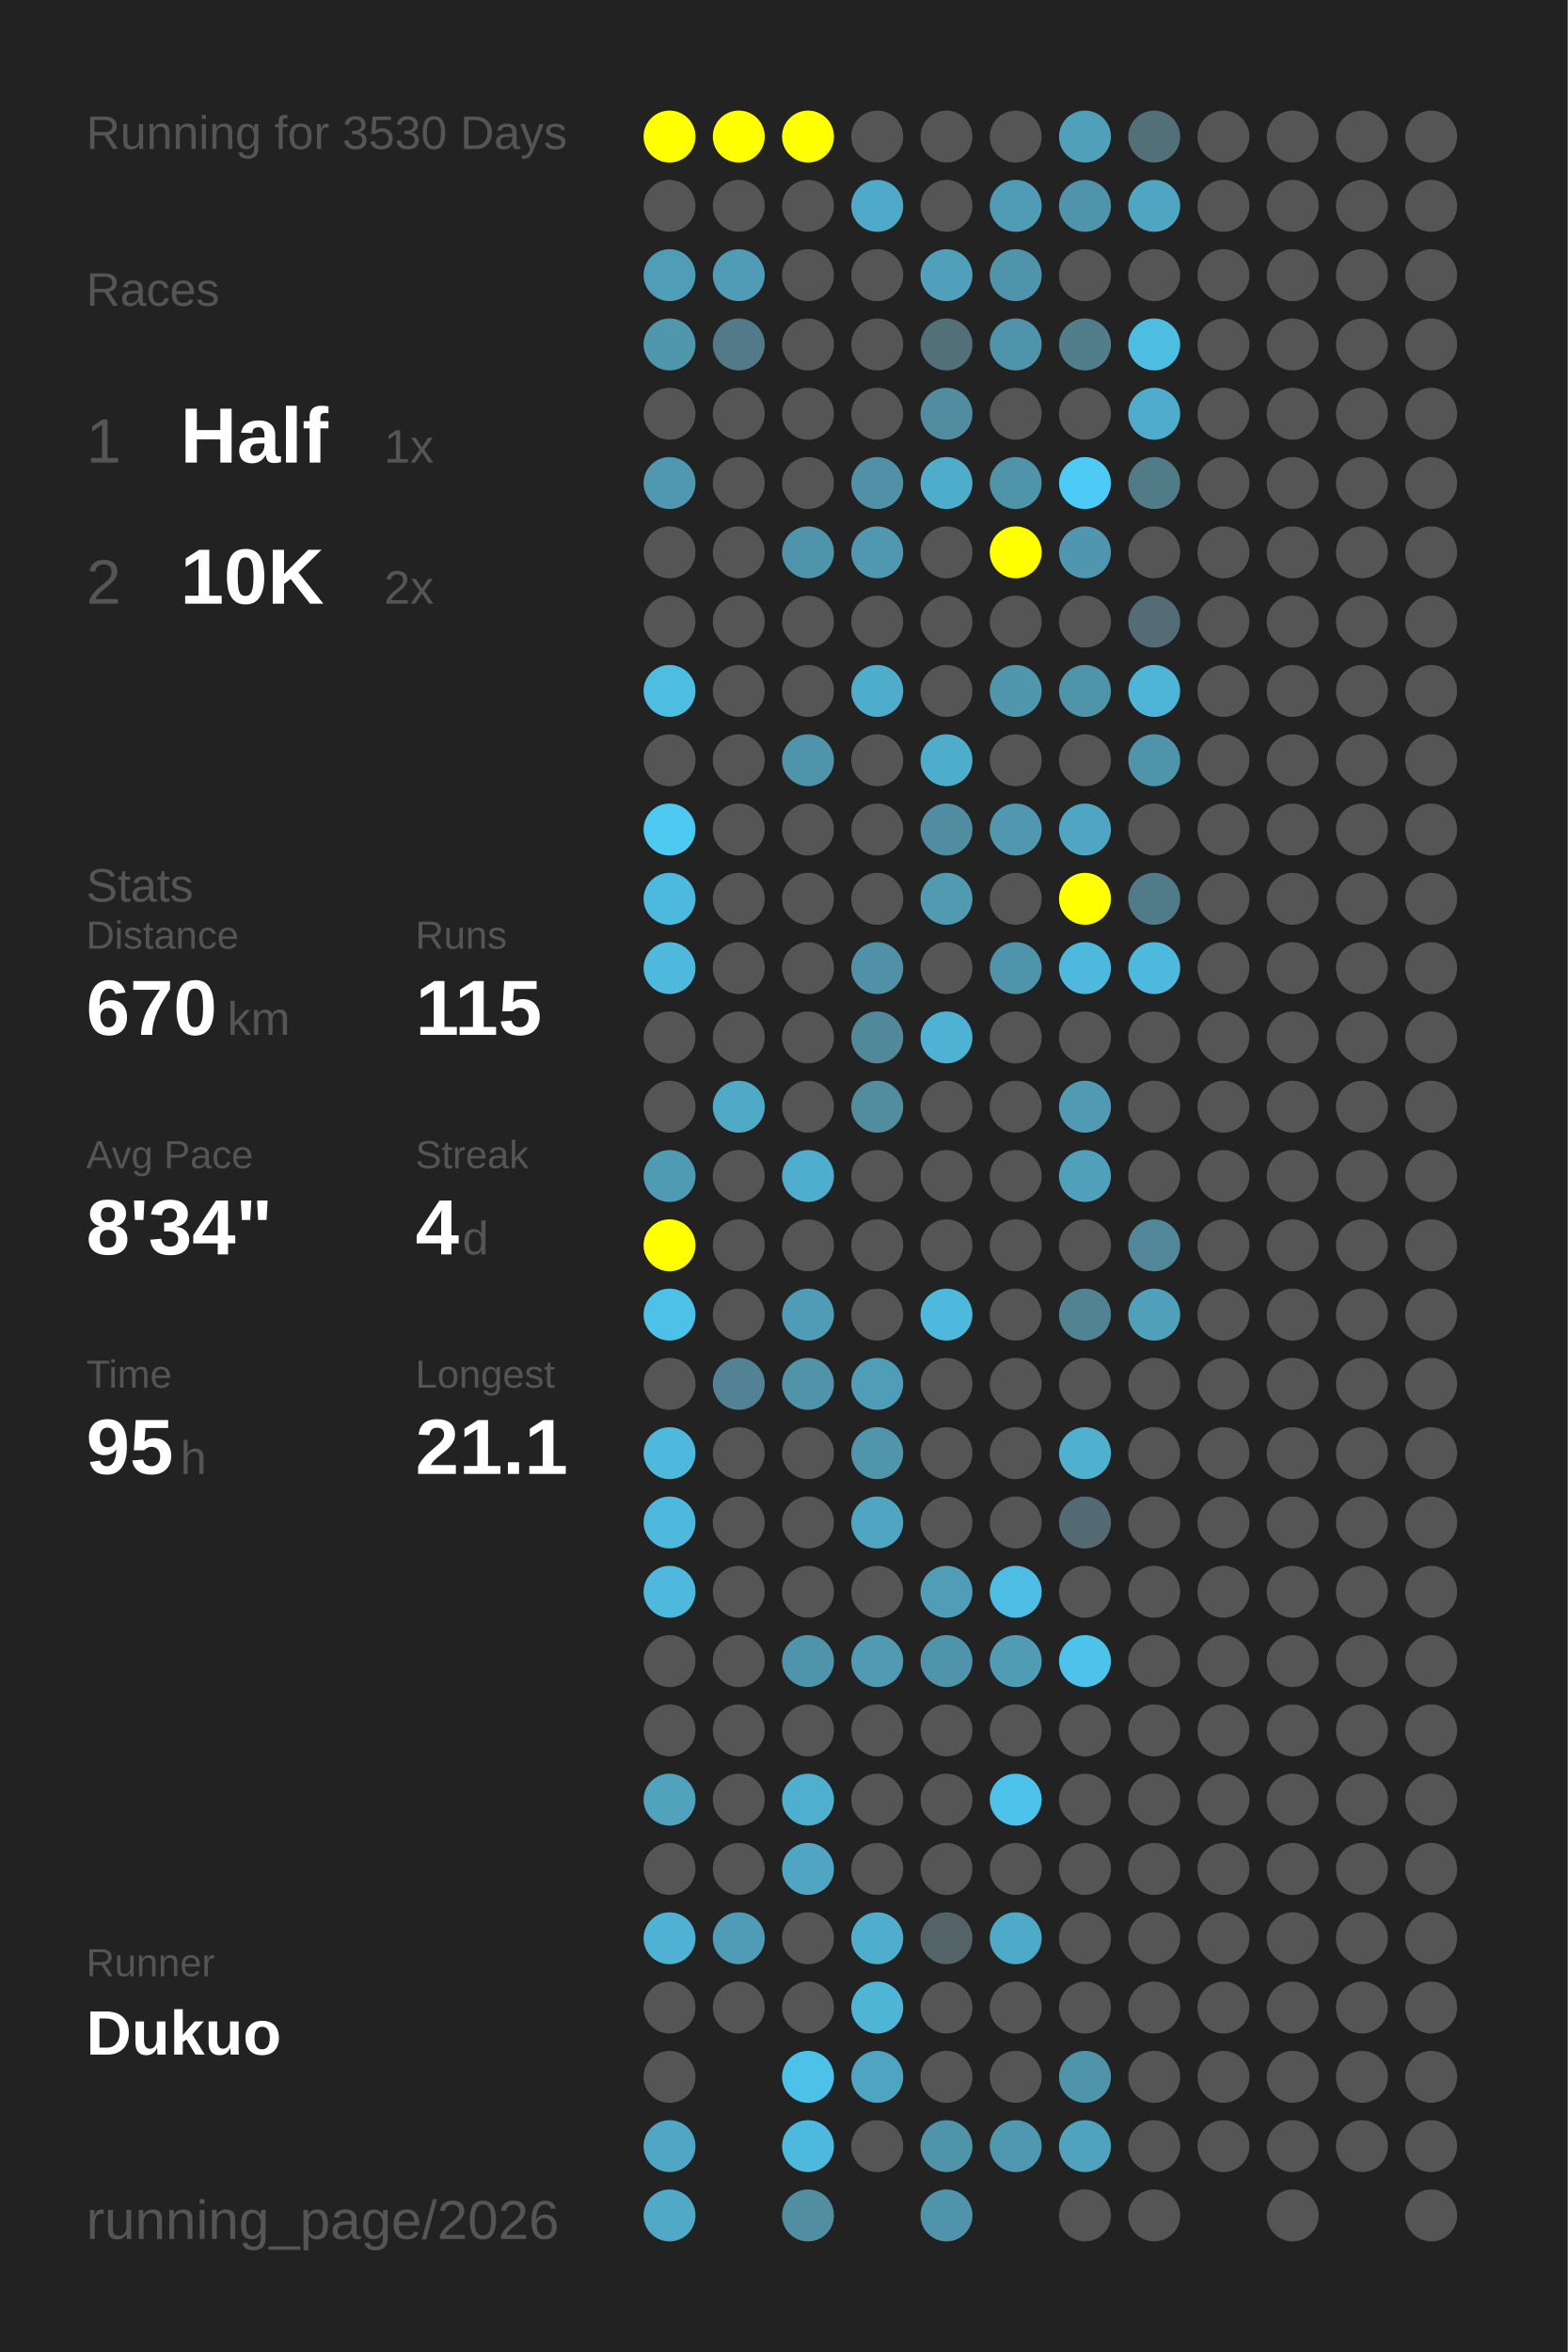
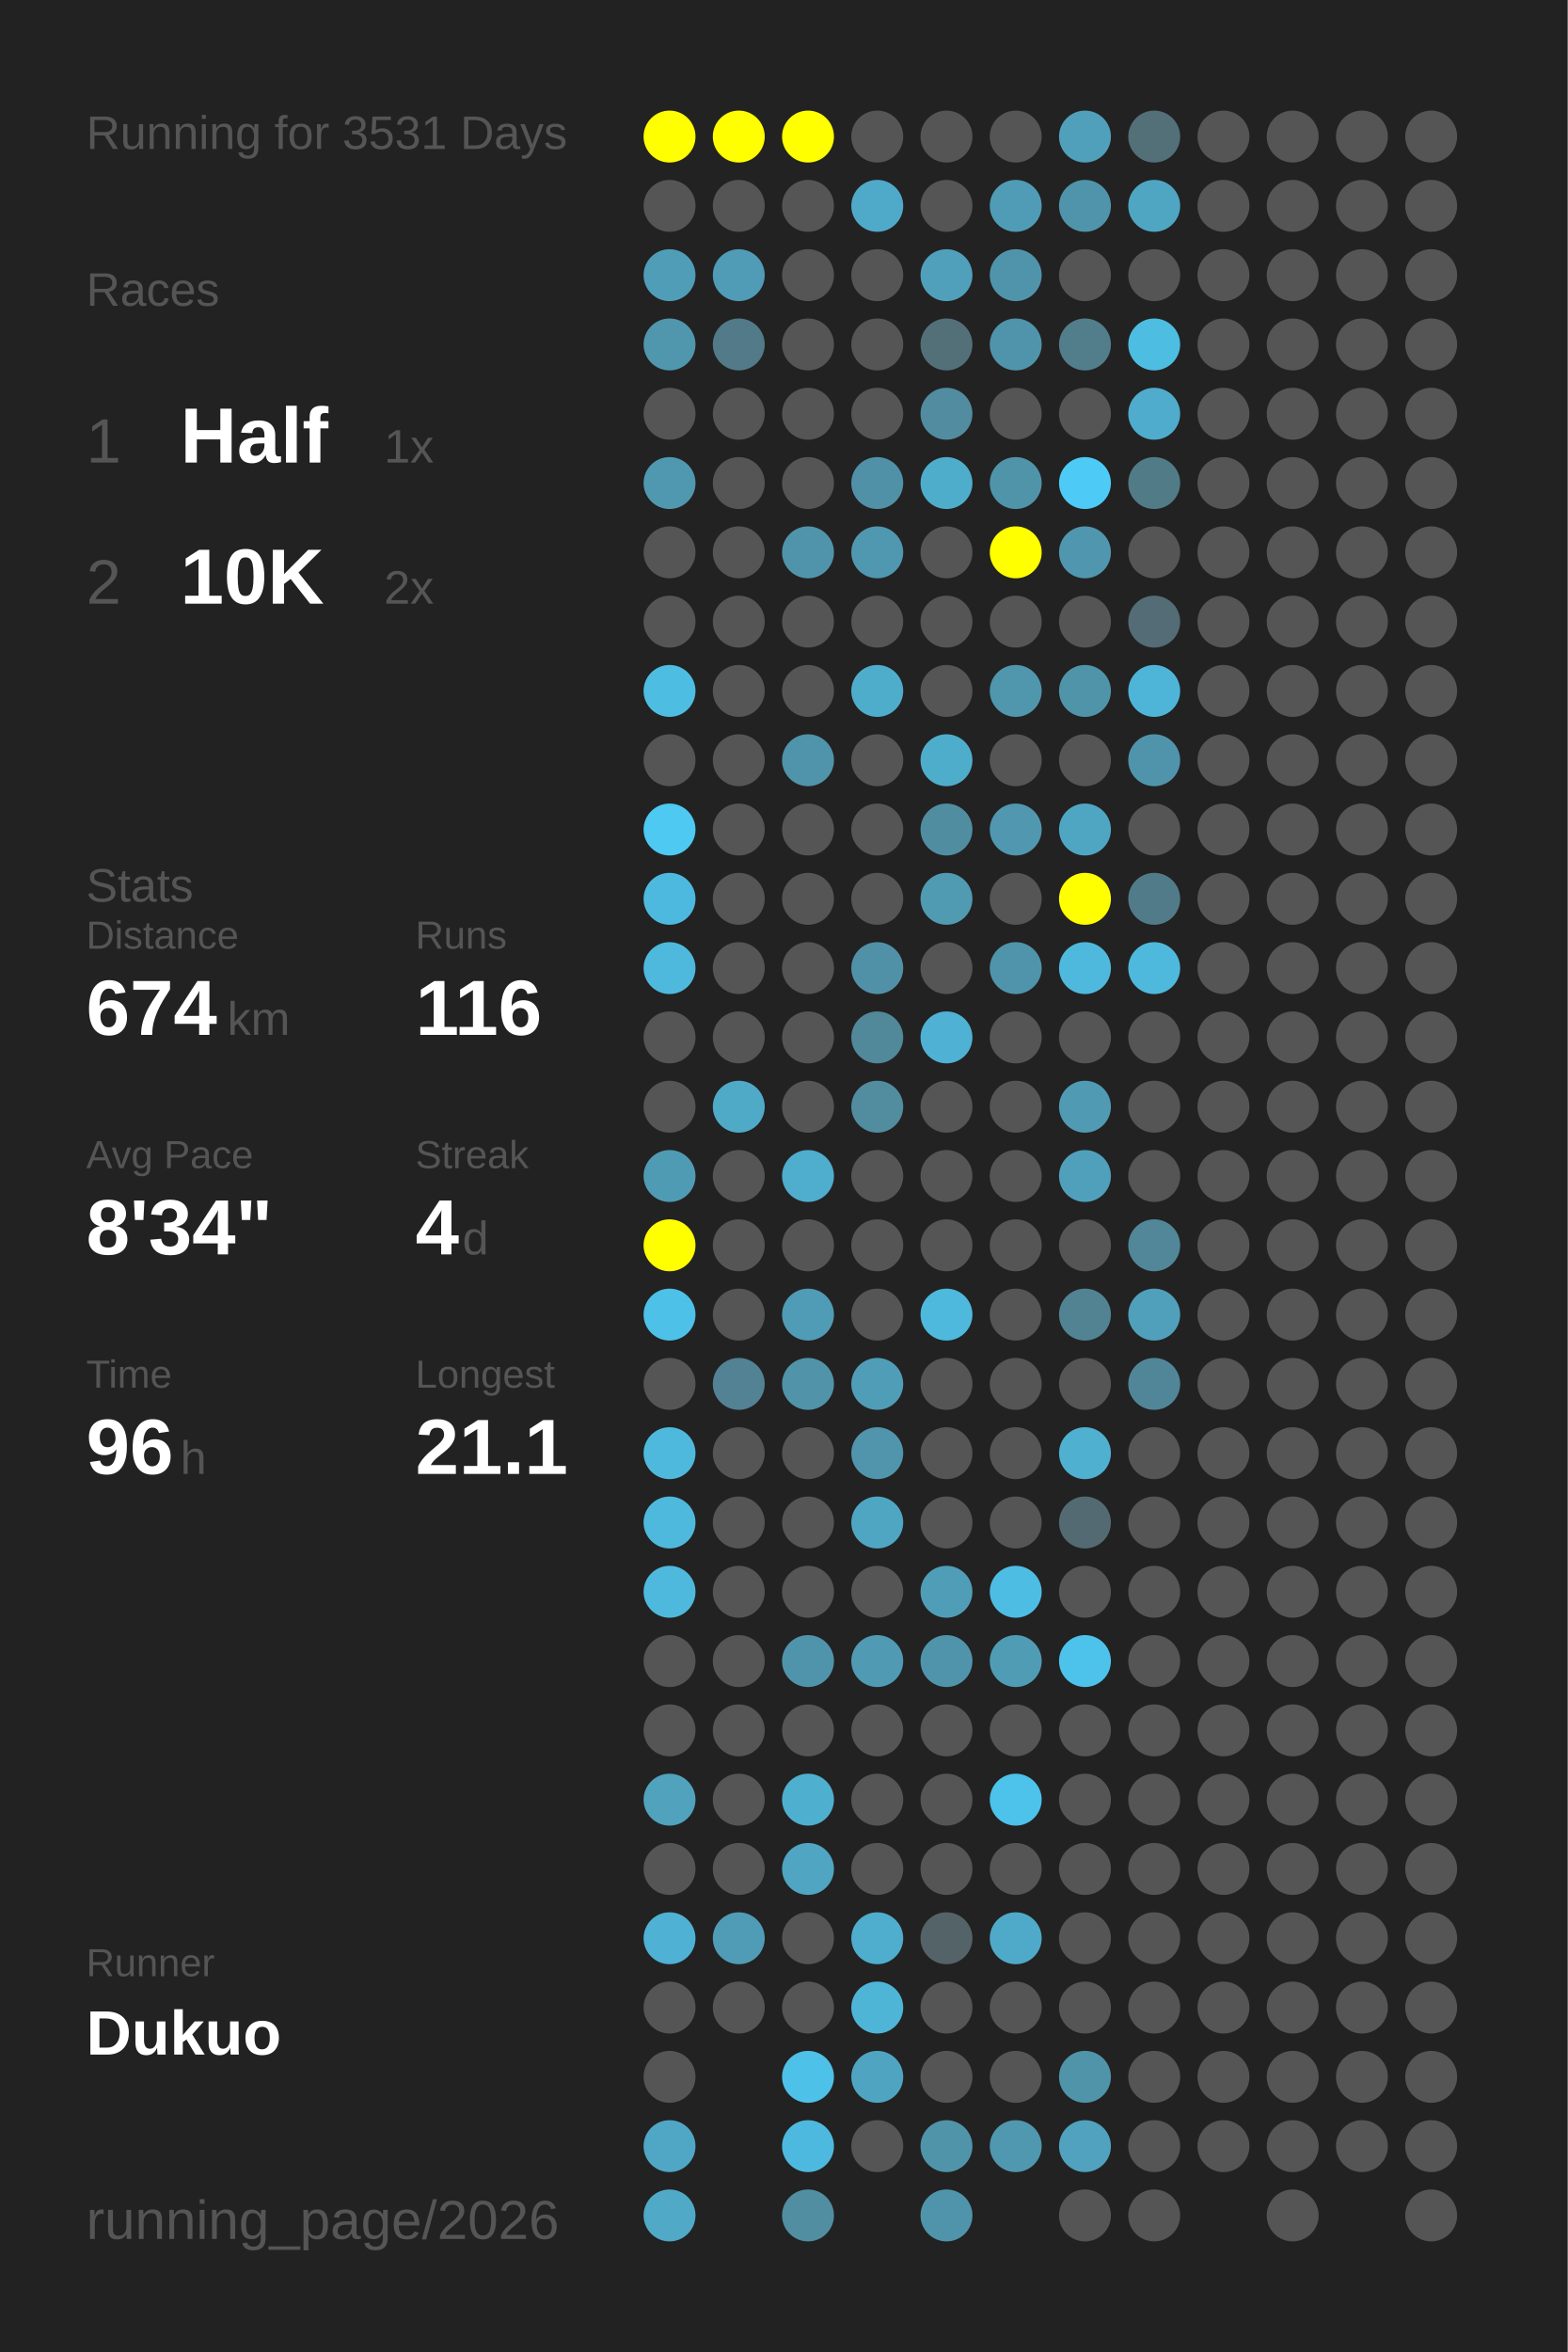
<svg xmlns="http://www.w3.org/2000/svg" baseProfile="full" height="300mm" version="1.1" viewBox="0,0,200,300" width="200mm">
  <defs />
  <rect fill="#222222" height="300" width="200" x="0" y="0" />
-   <text fill="#555555" style="font-size:6px; font-family:Arial;" x="11" y="19">Running for 3530 Days</text>
+   <text fill="#555555" style="font-size:6px; font-family:Arial;" x="11" y="19">Running for 3531 Days</text>
  <text fill="#555555" style="font-size:6px; font-family:Arial;" x="11" y="39">Races</text>
  <text fill="#555555" style="font-size:8px; font-family:Arial;" x="11" y="59">1</text>
  <text fill="#FFFFFF" style="font-size:10px; font-family:Arial; font-weight:bold;" x="23" y="59">Half</text>
  <text fill="#555555" style="font-size:6px; font-family:Arial;" x="49" y="59">1x</text>
  <text fill="#555555" style="font-size:8px; font-family:Arial;" x="11" y="77">2</text>
  <text fill="#FFFFFF" style="font-size:10px; font-family:Arial; font-weight:bold;" x="23" y="77">10K</text>
  <text fill="#555555" style="font-size:6px; font-family:Arial;" x="49" y="77">2x</text>
  <text fill="#555555" style="font-size:6px; font-family:Arial;" x="11" y="115">Stats</text>
  <text fill="#555555" style="font-size:5px; font-family:Arial;" x="11" y="121">Distance</text>
-   <text fill="#FFFFFF" style="font-size:10px; font-family:Arial; font-weight:bold;" x="11" y="132">670</text>
+   <text fill="#FFFFFF" style="font-size:10px; font-family:Arial; font-weight:bold;" x="11" y="132">674</text>
  <text fill="#555555" style="font-size:6px; font-family:Arial;" x="29" y="132">km</text>
  <text fill="#555555" style="font-size:5px; font-family:Arial;" x="53" y="121">Runs</text>
-   <text fill="#FFFFFF" style="font-size:10px; font-family:Arial; font-weight:bold;" x="53" y="132">115</text>
+   <text fill="#FFFFFF" style="font-size:10px; font-family:Arial; font-weight:bold;" x="53" y="132">116</text>
  <text fill="#555555" style="font-size:5px; font-family:Arial;" x="11" y="149">Avg Pace</text>
  <text fill="#FFFFFF" style="font-size:10px; font-family:Arial; font-weight:bold;" x="11" y="160">8'34"</text>
  <text fill="#555555" style="font-size:5px; font-family:Arial;" x="53" y="149">Streak</text>
  <text fill="#FFFFFF" style="font-size:10px; font-family:Arial; font-weight:bold;" x="53" y="160">4</text>
  <text fill="#555555" style="font-size:6px; font-family:Arial;" x="59" y="160">d</text>
  <text fill="#555555" style="font-size:5px; font-family:Arial;" x="11" y="177">Time</text>
-   <text fill="#FFFFFF" style="font-size:10px; font-family:Arial; font-weight:bold;" x="11" y="188">95</text>
+   <text fill="#FFFFFF" style="font-size:10px; font-family:Arial; font-weight:bold;" x="11" y="188">96</text>
  <text fill="#555555" style="font-size:6px; font-family:Arial;" x="23" y="188">h</text>
  <text fill="#555555" style="font-size:5px; font-family:Arial;" x="53" y="177">Longest</text>
  <text fill="#FFFFFF" style="font-size:10px; font-family:Arial; font-weight:bold;" x="53" y="188">21.1</text>
  <text fill="#555555" style="font-size:5px; font-family:Arial;" x="11" y="252.065">Runner</text>
  <text fill="#FFFFFF" style="font-size:8px; font-family:Arial; font-weight:bold;" x="11" y="262.065">Dukuo</text>
  <text fill="#555555" style="font-size:7px; font-family:Arial;" x="11" y="285.581">running_page/2026</text>
  <circle cx="85.417" cy="17.419" fill="#FFFF00" r="3.312" />
  <circle cx="85.417" cy="26.258" fill="#555555" r="3.312" />
  <circle cx="85.417" cy="35.097" fill="#509db7" r="3.312" />
  <circle cx="85.417" cy="43.935" fill="#5096ad" r="3.312" />
  <circle cx="85.417" cy="52.774" fill="#555555" r="3.312" />
  <circle cx="85.417" cy="61.613" fill="#5098b0" r="3.312" />
  <circle cx="85.417" cy="70.452" fill="#555555" r="3.312" />
  <circle cx="85.417" cy="79.29" fill="#555555" r="3.312" />
  <circle cx="85.417" cy="88.129" fill="#4ebde2" r="3.312" />
  <circle cx="85.417" cy="96.968" fill="#555555" r="3.312" />
  <circle cx="85.417" cy="105.806" fill="#4dc9f2" r="3.312" />
  <circle cx="85.417" cy="114.645" fill="#4eb9de" r="3.312" />
  <circle cx="85.417" cy="123.484" fill="#4eb9dd" r="3.312" />
  <circle cx="85.417" cy="132.323" fill="#555555" r="3.312" />
  <circle cx="85.417" cy="141.161" fill="#555555" r="3.312" />
  <circle cx="85.417" cy="150" fill="#509bb4" r="3.312" />
  <circle cx="85.417" cy="158.839" fill="#FFFF00" r="3.312" />
  <circle cx="85.417" cy="167.677" fill="#4ec1e8" r="3.312" />
  <circle cx="85.417" cy="176.516" fill="#555555" r="3.312" />
  <circle cx="85.417" cy="185.355" fill="#4eb9dd" r="3.312" />
  <circle cx="85.417" cy="194.194" fill="#4eb9dd" r="3.312" />
  <circle cx="85.417" cy="203.032" fill="#4eb9dd" r="3.312" />
  <circle cx="85.417" cy="211.871" fill="#555555" r="3.312" />
  <circle cx="85.417" cy="220.71" fill="#555555" r="3.312" />
  <circle cx="85.417" cy="229.548" fill="#50a2bd" r="3.312" />
  <circle cx="85.417" cy="238.387" fill="#555555" r="3.312" />
  <circle cx="85.417" cy="247.226" fill="#4fb1d3" r="3.312" />
  <circle cx="85.417" cy="256.065" fill="#555555" r="3.312" />
  <circle cx="85.417" cy="264.903" fill="#555555" r="3.312" />
  <circle cx="85.417" cy="273.742" fill="#4fa7c5" r="3.312" />
  <circle cx="85.417" cy="282.581" fill="#4fa9c7" r="3.312" />
  <circle cx="94.25" cy="17.419" fill="#FFFF00" r="3.312" />
  <circle cx="94.25" cy="26.258" fill="#555555" r="3.312" />
  <circle cx="94.25" cy="35.097" fill="#509bb5" r="3.312" />
  <circle cx="94.25" cy="43.935" fill="#527a88" r="3.312" />
  <circle cx="94.25" cy="52.774" fill="#555555" r="3.312" />
  <circle cx="94.25" cy="61.613" fill="#555555" r="3.312" />
  <circle cx="94.25" cy="70.452" fill="#555555" r="3.312" />
  <circle cx="94.25" cy="79.29" fill="#555555" r="3.312" />
  <circle cx="94.25" cy="88.129" fill="#555555" r="3.312" />
  <circle cx="94.25" cy="96.968" fill="#555555" r="3.312" />
  <circle cx="94.25" cy="105.806" fill="#555555" r="3.312" />
  <circle cx="94.25" cy="114.645" fill="#555555" r="3.312" />
  <circle cx="94.25" cy="123.484" fill="#555555" r="3.312" />
  <circle cx="94.25" cy="132.323" fill="#555555" r="3.312" />
  <circle cx="94.25" cy="141.161" fill="#4faac8" r="3.312" />
  <circle cx="94.25" cy="150" fill="#555555" r="3.312" />
  <circle cx="94.25" cy="158.839" fill="#555555" r="3.312" />
  <circle cx="94.25" cy="167.677" fill="#555555" r="3.312" />
  <circle cx="94.25" cy="176.516" fill="#528293" r="3.312" />
  <circle cx="94.25" cy="185.355" fill="#555555" r="3.312" />
  <circle cx="94.25" cy="194.194" fill="#555555" r="3.312" />
  <circle cx="94.25" cy="203.032" fill="#555555" r="3.312" />
  <circle cx="94.25" cy="211.871" fill="#555555" r="3.312" />
  <circle cx="94.25" cy="220.71" fill="#555555" r="3.312" />
  <circle cx="94.25" cy="229.548" fill="#555555" r="3.312" />
  <circle cx="94.25" cy="238.387" fill="#555555" r="3.312" />
  <circle cx="94.25" cy="247.226" fill="#509cb6" r="3.312" />
  <circle cx="94.25" cy="256.065" fill="#555555" r="3.312" />
  <circle cx="103.083" cy="17.419" fill="#FFFF00" r="3.312" />
  <circle cx="103.083" cy="26.258" fill="#555555" r="3.312" />
  <circle cx="103.083" cy="35.097" fill="#555555" r="3.312" />
  <circle cx="103.083" cy="43.935" fill="#555555" r="3.312" />
  <circle cx="103.083" cy="52.774" fill="#555555" r="3.312" />
  <circle cx="103.083" cy="61.613" fill="#555555" r="3.312" />
  <circle cx="103.083" cy="70.452" fill="#5094ab" r="3.312" />
  <circle cx="103.083" cy="79.29" fill="#555555" r="3.312" />
  <circle cx="103.083" cy="88.129" fill="#555555" r="3.312" />
  <circle cx="103.083" cy="96.968" fill="#5094ab" r="3.312" />
  <circle cx="103.083" cy="105.806" fill="#555555" r="3.312" />
  <circle cx="103.083" cy="114.645" fill="#555555" r="3.312" />
  <circle cx="103.083" cy="123.484" fill="#555555" r="3.312" />
  <circle cx="103.083" cy="132.323" fill="#555555" r="3.312" />
  <circle cx="103.083" cy="141.161" fill="#555555" r="3.312" />
  <circle cx="103.083" cy="150" fill="#4fadcd" r="3.312" />
  <circle cx="103.083" cy="158.839" fill="#555555" r="3.312" />
  <circle cx="103.083" cy="167.677" fill="#509bb5" r="3.312" />
  <circle cx="103.083" cy="176.516" fill="#5193a9" r="3.312" />
  <circle cx="103.083" cy="185.355" fill="#555555" r="3.312" />
  <circle cx="103.083" cy="194.194" fill="#555555" r="3.312" />
  <circle cx="103.083" cy="203.032" fill="#555555" r="3.312" />
  <circle cx="103.083" cy="211.871" fill="#5094ab" r="3.312" />
  <circle cx="103.083" cy="220.71" fill="#555555" r="3.312" />
  <circle cx="103.083" cy="229.548" fill="#4fafcf" r="3.312" />
  <circle cx="103.083" cy="238.387" fill="#4fa5c2" r="3.312" />
  <circle cx="103.083" cy="247.226" fill="#555555" r="3.312" />
  <circle cx="103.083" cy="256.065" fill="#555555" r="3.312" />
  <circle cx="103.083" cy="264.903" fill="#4ec1e8" r="3.312" />
  <circle cx="103.083" cy="273.742" fill="#4eb9de" r="3.312" />
  <circle cx="103.083" cy="282.581" fill="#518ea2" r="3.312" />
  <circle cx="111.917" cy="17.419" fill="#555555" r="3.312" />
  <circle cx="111.917" cy="26.258" fill="#4faac9" r="3.312" />
  <circle cx="111.917" cy="35.097" fill="#555555" r="3.312" />
  <circle cx="111.917" cy="43.935" fill="#555555" r="3.312" />
  <circle cx="111.917" cy="52.774" fill="#555555" r="3.312" />
  <circle cx="111.917" cy="61.613" fill="#5191a7" r="3.312" />
  <circle cx="111.917" cy="70.452" fill="#5097b0" r="3.312" />
  <circle cx="111.917" cy="79.29" fill="#555555" r="3.312" />
  <circle cx="111.917" cy="88.129" fill="#4fadcc" r="3.312" />
  <circle cx="111.917" cy="96.968" fill="#555555" r="3.312" />
  <circle cx="111.917" cy="105.806" fill="#555555" r="3.312" />
  <circle cx="111.917" cy="114.645" fill="#555555" r="3.312" />
  <circle cx="111.917" cy="123.484" fill="#5191a7" r="3.312" />
  <circle cx="111.917" cy="132.323" fill="#51889a" r="3.312" />
  <circle cx="111.917" cy="141.161" fill="#518c9f" r="3.312" />
  <circle cx="111.917" cy="150" fill="#555555" r="3.312" />
  <circle cx="111.917" cy="158.839" fill="#555555" r="3.312" />
  <circle cx="111.917" cy="167.677" fill="#555555" r="3.312" />
  <circle cx="111.917" cy="176.516" fill="#509db7" r="3.312" />
  <circle cx="111.917" cy="185.355" fill="#5095ac" r="3.312" />
  <circle cx="111.917" cy="194.194" fill="#4fa6c3" r="3.312" />
  <circle cx="111.917" cy="203.032" fill="#555555" r="3.312" />
  <circle cx="111.917" cy="211.871" fill="#509ab3" r="3.312" />
  <circle cx="111.917" cy="220.71" fill="#555555" r="3.312" />
  <circle cx="111.917" cy="229.548" fill="#555555" r="3.312" />
  <circle cx="111.917" cy="238.387" fill="#555555" r="3.312" />
  <circle cx="111.917" cy="247.226" fill="#4fadcd" r="3.312" />
  <circle cx="111.917" cy="256.065" fill="#4eb5d7" r="3.312" />
  <circle cx="111.917" cy="264.903" fill="#4fa5c1" r="3.312" />
  <circle cx="111.917" cy="273.742" fill="#555555" r="3.312" />
  <circle cx="120.75" cy="17.419" fill="#555555" r="3.312" />
  <circle cx="120.75" cy="26.258" fill="#555555" r="3.312" />
  <circle cx="120.75" cy="35.097" fill="#50a0bb" r="3.312" />
  <circle cx="120.75" cy="43.935" fill="#537079" r="3.312" />
  <circle cx="120.75" cy="52.774" fill="#518ca0" r="3.312" />
  <circle cx="120.75" cy="61.613" fill="#4fadcc" r="3.312" />
  <circle cx="120.75" cy="70.452" fill="#555555" r="3.312" />
  <circle cx="120.75" cy="79.29" fill="#555555" r="3.312" />
  <circle cx="120.75" cy="88.129" fill="#555555" r="3.312" />
  <circle cx="120.75" cy="96.968" fill="#4fadcc" r="3.312" />
  <circle cx="120.75" cy="105.806" fill="#518da1" r="3.312" />
  <circle cx="120.75" cy="114.645" fill="#509ab2" r="3.312" />
  <circle cx="120.75" cy="123.484" fill="#555555" r="3.312" />
  <circle cx="120.75" cy="132.323" fill="#4fb2d4" r="3.312" />
  <circle cx="120.75" cy="141.161" fill="#555555" r="3.312" />
  <circle cx="120.75" cy="150" fill="#555555" r="3.312" />
  <circle cx="120.75" cy="158.839" fill="#555555" r="3.312" />
  <circle cx="120.75" cy="167.677" fill="#4eb9dd" r="3.312" />
  <circle cx="120.75" cy="176.516" fill="#555555" r="3.312" />
  <circle cx="120.75" cy="185.355" fill="#555555" r="3.312" />
  <circle cx="120.75" cy="194.194" fill="#555555" r="3.312" />
  <circle cx="120.75" cy="203.032" fill="#509db7" r="3.312" />
  <circle cx="120.75" cy="211.871" fill="#5094ab" r="3.312" />
  <circle cx="120.75" cy="220.71" fill="#555555" r="3.312" />
  <circle cx="120.75" cy="229.548" fill="#555555" r="3.312" />
  <circle cx="120.75" cy="238.387" fill="#555555" r="3.312" />
  <circle cx="120.75" cy="247.226" fill="#546368" r="3.312" />
  <circle cx="120.75" cy="256.065" fill="#555555" r="3.312" />
  <circle cx="120.75" cy="264.903" fill="#555555" r="3.312" />
  <circle cx="120.75" cy="273.742" fill="#5094aa" r="3.312" />
  <circle cx="120.75" cy="282.581" fill="#5094ab" r="3.312" />
  <circle cx="129.583" cy="17.419" fill="#555555" r="3.312" />
  <circle cx="129.583" cy="26.258" fill="#509cb6" r="3.312" />
  <circle cx="129.583" cy="35.097" fill="#5094ab" r="3.312" />
  <circle cx="129.583" cy="43.935" fill="#5094ab" r="3.312" />
  <circle cx="129.583" cy="52.774" fill="#555555" r="3.312" />
  <circle cx="129.583" cy="61.613" fill="#5094aa" r="3.312" />
  <circle cx="129.583" cy="70.452" fill="#FFFF00" r="3.312" />
  <circle cx="129.583" cy="79.29" fill="#555555" r="3.312" />
  <circle cx="129.583" cy="88.129" fill="#5096ad" r="3.312" />
  <circle cx="129.583" cy="96.968" fill="#555555" r="3.312" />
  <circle cx="129.583" cy="105.806" fill="#5097af" r="3.312" />
  <circle cx="129.583" cy="114.645" fill="#555555" r="3.312" />
  <circle cx="129.583" cy="123.484" fill="#5094ab" r="3.312" />
  <circle cx="129.583" cy="132.323" fill="#555555" r="3.312" />
  <circle cx="129.583" cy="141.161" fill="#555555" r="3.312" />
  <circle cx="129.583" cy="150" fill="#555555" r="3.312" />
  <circle cx="129.583" cy="158.839" fill="#555555" r="3.312" />
  <circle cx="129.583" cy="167.677" fill="#555555" r="3.312" />
  <circle cx="129.583" cy="176.516" fill="#555555" r="3.312" />
  <circle cx="129.583" cy="185.355" fill="#555555" r="3.312" />
  <circle cx="129.583" cy="194.194" fill="#555555" r="3.312" />
  <circle cx="129.583" cy="203.032" fill="#4ebde3" r="3.312" />
  <circle cx="129.583" cy="211.871" fill="#509cb5" r="3.312" />
  <circle cx="129.583" cy="220.71" fill="#555555" r="3.312" />
  <circle cx="129.583" cy="229.548" fill="#4dc2ea" r="3.312" />
  <circle cx="129.583" cy="238.387" fill="#555555" r="3.312" />
  <circle cx="129.583" cy="247.226" fill="#4faac9" r="3.312" />
  <circle cx="129.583" cy="256.065" fill="#555555" r="3.312" />
  <circle cx="129.583" cy="264.903" fill="#555555" r="3.312" />
  <circle cx="129.583" cy="273.742" fill="#5097b0" r="3.312" />
  <circle cx="138.417" cy="17.419" fill="#50a0bb" r="3.312" />
  <circle cx="138.417" cy="26.258" fill="#5094ab" r="3.312" />
  <circle cx="138.417" cy="35.097" fill="#555555" r="3.312" />
  <circle cx="138.417" cy="43.935" fill="#527e8c" r="3.312" />
  <circle cx="138.417" cy="52.774" fill="#555555" r="3.312" />
  <circle cx="138.417" cy="61.613" fill="#4dcaf5" r="3.312" />
  <circle cx="138.417" cy="70.452" fill="#5096ae" r="3.312" />
  <circle cx="138.417" cy="79.29" fill="#555555" r="3.312" />
  <circle cx="138.417" cy="88.129" fill="#5094aa" r="3.312" />
  <circle cx="138.417" cy="96.968" fill="#555555" r="3.312" />
  <circle cx="138.417" cy="105.806" fill="#4fa6c3" r="3.312" />
  <circle cx="138.417" cy="114.645" fill="#FFFF00" r="3.312" />
  <circle cx="138.417" cy="123.484" fill="#4eb9dd" r="3.312" />
  <circle cx="138.417" cy="132.323" fill="#555555" r="3.312" />
  <circle cx="138.417" cy="141.161" fill="#509ab3" r="3.312" />
  <circle cx="138.417" cy="150" fill="#50a0bb" r="3.312" />
  <circle cx="138.417" cy="158.839" fill="#555555" r="3.312" />
  <circle cx="138.417" cy="167.677" fill="#528393" r="3.312" />
  <circle cx="138.417" cy="176.516" fill="#555555" r="3.312" />
  <circle cx="138.417" cy="185.355" fill="#4fb0d0" r="3.312" />
  <circle cx="138.417" cy="194.194" fill="#536a72" r="3.312" />
  <circle cx="138.417" cy="203.032" fill="#555555" r="3.312" />
  <circle cx="138.417" cy="211.871" fill="#4dc2ea" r="3.312" />
  <circle cx="138.417" cy="220.71" fill="#555555" r="3.312" />
  <circle cx="138.417" cy="229.548" fill="#555555" r="3.312" />
  <circle cx="138.417" cy="238.387" fill="#555555" r="3.312" />
  <circle cx="138.417" cy="247.226" fill="#555555" r="3.312" />
  <circle cx="138.417" cy="256.065" fill="#555555" r="3.312" />
  <circle cx="138.417" cy="264.903" fill="#5094aa" r="3.312" />
  <circle cx="138.417" cy="273.742" fill="#50a2be" r="3.312" />
  <circle cx="138.417" cy="282.581" fill="#555555" r="3.312" />
  <circle cx="147.25" cy="17.419" fill="#536f78" r="3.312" />
  <circle cx="147.25" cy="26.258" fill="#4fa6c3" r="3.312" />
  <circle cx="147.25" cy="35.097" fill="#555555" r="3.312" />
  <circle cx="147.25" cy="43.935" fill="#4ebde2" r="3.312" />
  <circle cx="147.25" cy="52.774" fill="#4faccc" r="3.312" />
  <circle cx="147.25" cy="61.613" fill="#527b88" r="3.312" />
  <circle cx="147.25" cy="70.452" fill="#555555" r="3.312" />
  <circle cx="147.25" cy="79.29" fill="#536c75" r="3.312" />
  <circle cx="147.25" cy="88.129" fill="#4eb5d8" r="3.312" />
  <circle cx="147.25" cy="96.968" fill="#5094ab" r="3.312" />
  <circle cx="147.25" cy="105.806" fill="#555555" r="3.312" />
  <circle cx="147.25" cy="114.645" fill="#527b89" r="3.312" />
  <circle cx="147.25" cy="123.484" fill="#4eb9dd" r="3.312" />
  <circle cx="147.25" cy="132.323" fill="#555555" r="3.312" />
  <circle cx="147.25" cy="141.161" fill="#555555" r="3.312" />
  <circle cx="147.25" cy="150" fill="#555555" r="3.312" />
  <circle cx="147.25" cy="158.839" fill="#518799" r="3.312" />
  <circle cx="147.25" cy="167.677" fill="#50a0bb" r="3.312" />
-   <circle cx="147.25" cy="176.516" fill="#555555" r="3.312" />
+   <circle cx="147.25" cy="176.516" fill="#518698" r="3.312" />
  <circle cx="147.25" cy="185.355" fill="#555555" r="3.312" />
  <circle cx="147.25" cy="194.194" fill="#555555" r="3.312" />
  <circle cx="147.25" cy="203.032" fill="#555555" r="3.312" />
  <circle cx="147.25" cy="211.871" fill="#555555" r="3.312" />
  <circle cx="147.25" cy="220.71" fill="#555555" r="3.312" />
  <circle cx="147.25" cy="229.548" fill="#555555" r="3.312" />
  <circle cx="147.25" cy="238.387" fill="#555555" r="3.312" />
  <circle cx="147.25" cy="247.226" fill="#555555" r="3.312" />
  <circle cx="147.25" cy="256.065" fill="#555555" r="3.312" />
  <circle cx="147.25" cy="264.903" fill="#555555" r="3.312" />
  <circle cx="147.25" cy="273.742" fill="#555555" r="3.312" />
  <circle cx="147.25" cy="282.581" fill="#555555" r="3.312" />
  <circle cx="156.083" cy="17.419" fill="#555555" r="3.312" />
  <circle cx="156.083" cy="26.258" fill="#555555" r="3.312" />
  <circle cx="156.083" cy="35.097" fill="#555555" r="3.312" />
  <circle cx="156.083" cy="43.935" fill="#555555" r="3.312" />
  <circle cx="156.083" cy="52.774" fill="#555555" r="3.312" />
  <circle cx="156.083" cy="61.613" fill="#555555" r="3.312" />
  <circle cx="156.083" cy="70.452" fill="#555555" r="3.312" />
  <circle cx="156.083" cy="79.29" fill="#555555" r="3.312" />
  <circle cx="156.083" cy="88.129" fill="#555555" r="3.312" />
  <circle cx="156.083" cy="96.968" fill="#555555" r="3.312" />
  <circle cx="156.083" cy="105.806" fill="#555555" r="3.312" />
  <circle cx="156.083" cy="114.645" fill="#555555" r="3.312" />
  <circle cx="156.083" cy="123.484" fill="#555555" r="3.312" />
  <circle cx="156.083" cy="132.323" fill="#555555" r="3.312" />
  <circle cx="156.083" cy="141.161" fill="#555555" r="3.312" />
  <circle cx="156.083" cy="150" fill="#555555" r="3.312" />
  <circle cx="156.083" cy="158.839" fill="#555555" r="3.312" />
  <circle cx="156.083" cy="167.677" fill="#555555" r="3.312" />
  <circle cx="156.083" cy="176.516" fill="#555555" r="3.312" />
  <circle cx="156.083" cy="185.355" fill="#555555" r="3.312" />
  <circle cx="156.083" cy="194.194" fill="#555555" r="3.312" />
  <circle cx="156.083" cy="203.032" fill="#555555" r="3.312" />
  <circle cx="156.083" cy="211.871" fill="#555555" r="3.312" />
  <circle cx="156.083" cy="220.71" fill="#555555" r="3.312" />
  <circle cx="156.083" cy="229.548" fill="#555555" r="3.312" />
  <circle cx="156.083" cy="238.387" fill="#555555" r="3.312" />
  <circle cx="156.083" cy="247.226" fill="#555555" r="3.312" />
  <circle cx="156.083" cy="256.065" fill="#555555" r="3.312" />
  <circle cx="156.083" cy="264.903" fill="#555555" r="3.312" />
  <circle cx="156.083" cy="273.742" fill="#555555" r="3.312" />
  <circle cx="164.917" cy="17.419" fill="#555555" r="3.312" />
  <circle cx="164.917" cy="26.258" fill="#555555" r="3.312" />
  <circle cx="164.917" cy="35.097" fill="#555555" r="3.312" />
  <circle cx="164.917" cy="43.935" fill="#555555" r="3.312" />
  <circle cx="164.917" cy="52.774" fill="#555555" r="3.312" />
  <circle cx="164.917" cy="61.613" fill="#555555" r="3.312" />
  <circle cx="164.917" cy="70.452" fill="#555555" r="3.312" />
  <circle cx="164.917" cy="79.29" fill="#555555" r="3.312" />
  <circle cx="164.917" cy="88.129" fill="#555555" r="3.312" />
  <circle cx="164.917" cy="96.968" fill="#555555" r="3.312" />
  <circle cx="164.917" cy="105.806" fill="#555555" r="3.312" />
  <circle cx="164.917" cy="114.645" fill="#555555" r="3.312" />
  <circle cx="164.917" cy="123.484" fill="#555555" r="3.312" />
  <circle cx="164.917" cy="132.323" fill="#555555" r="3.312" />
  <circle cx="164.917" cy="141.161" fill="#555555" r="3.312" />
  <circle cx="164.917" cy="150" fill="#555555" r="3.312" />
  <circle cx="164.917" cy="158.839" fill="#555555" r="3.312" />
  <circle cx="164.917" cy="167.677" fill="#555555" r="3.312" />
  <circle cx="164.917" cy="176.516" fill="#555555" r="3.312" />
  <circle cx="164.917" cy="185.355" fill="#555555" r="3.312" />
  <circle cx="164.917" cy="194.194" fill="#555555" r="3.312" />
  <circle cx="164.917" cy="203.032" fill="#555555" r="3.312" />
  <circle cx="164.917" cy="211.871" fill="#555555" r="3.312" />
  <circle cx="164.917" cy="220.71" fill="#555555" r="3.312" />
  <circle cx="164.917" cy="229.548" fill="#555555" r="3.312" />
  <circle cx="164.917" cy="238.387" fill="#555555" r="3.312" />
  <circle cx="164.917" cy="247.226" fill="#555555" r="3.312" />
  <circle cx="164.917" cy="256.065" fill="#555555" r="3.312" />
  <circle cx="164.917" cy="264.903" fill="#555555" r="3.312" />
  <circle cx="164.917" cy="273.742" fill="#555555" r="3.312" />
  <circle cx="164.917" cy="282.581" fill="#555555" r="3.312" />
  <circle cx="173.75" cy="17.419" fill="#555555" r="3.312" />
  <circle cx="173.75" cy="26.258" fill="#555555" r="3.312" />
  <circle cx="173.75" cy="35.097" fill="#555555" r="3.312" />
  <circle cx="173.75" cy="43.935" fill="#555555" r="3.312" />
  <circle cx="173.75" cy="52.774" fill="#555555" r="3.312" />
  <circle cx="173.75" cy="61.613" fill="#555555" r="3.312" />
  <circle cx="173.75" cy="70.452" fill="#555555" r="3.312" />
  <circle cx="173.75" cy="79.29" fill="#555555" r="3.312" />
  <circle cx="173.75" cy="88.129" fill="#555555" r="3.312" />
  <circle cx="173.75" cy="96.968" fill="#555555" r="3.312" />
  <circle cx="173.75" cy="105.806" fill="#555555" r="3.312" />
  <circle cx="173.75" cy="114.645" fill="#555555" r="3.312" />
  <circle cx="173.75" cy="123.484" fill="#555555" r="3.312" />
  <circle cx="173.75" cy="132.323" fill="#555555" r="3.312" />
  <circle cx="173.75" cy="141.161" fill="#555555" r="3.312" />
  <circle cx="173.75" cy="150" fill="#555555" r="3.312" />
  <circle cx="173.75" cy="158.839" fill="#555555" r="3.312" />
  <circle cx="173.75" cy="167.677" fill="#555555" r="3.312" />
  <circle cx="173.75" cy="176.516" fill="#555555" r="3.312" />
  <circle cx="173.75" cy="185.355" fill="#555555" r="3.312" />
  <circle cx="173.75" cy="194.194" fill="#555555" r="3.312" />
  <circle cx="173.75" cy="203.032" fill="#555555" r="3.312" />
  <circle cx="173.75" cy="211.871" fill="#555555" r="3.312" />
  <circle cx="173.75" cy="220.71" fill="#555555" r="3.312" />
  <circle cx="173.75" cy="229.548" fill="#555555" r="3.312" />
  <circle cx="173.75" cy="238.387" fill="#555555" r="3.312" />
  <circle cx="173.75" cy="247.226" fill="#555555" r="3.312" />
  <circle cx="173.75" cy="256.065" fill="#555555" r="3.312" />
  <circle cx="173.75" cy="264.903" fill="#555555" r="3.312" />
  <circle cx="173.75" cy="273.742" fill="#555555" r="3.312" />
  <circle cx="182.583" cy="17.419" fill="#555555" r="3.312" />
  <circle cx="182.583" cy="26.258" fill="#555555" r="3.312" />
  <circle cx="182.583" cy="35.097" fill="#555555" r="3.312" />
  <circle cx="182.583" cy="43.935" fill="#555555" r="3.312" />
  <circle cx="182.583" cy="52.774" fill="#555555" r="3.312" />
  <circle cx="182.583" cy="61.613" fill="#555555" r="3.312" />
  <circle cx="182.583" cy="70.452" fill="#555555" r="3.312" />
  <circle cx="182.583" cy="79.29" fill="#555555" r="3.312" />
  <circle cx="182.583" cy="88.129" fill="#555555" r="3.312" />
  <circle cx="182.583" cy="96.968" fill="#555555" r="3.312" />
  <circle cx="182.583" cy="105.806" fill="#555555" r="3.312" />
  <circle cx="182.583" cy="114.645" fill="#555555" r="3.312" />
  <circle cx="182.583" cy="123.484" fill="#555555" r="3.312" />
  <circle cx="182.583" cy="132.323" fill="#555555" r="3.312" />
  <circle cx="182.583" cy="141.161" fill="#555555" r="3.312" />
  <circle cx="182.583" cy="150" fill="#555555" r="3.312" />
  <circle cx="182.583" cy="158.839" fill="#555555" r="3.312" />
  <circle cx="182.583" cy="167.677" fill="#555555" r="3.312" />
  <circle cx="182.583" cy="176.516" fill="#555555" r="3.312" />
  <circle cx="182.583" cy="185.355" fill="#555555" r="3.312" />
  <circle cx="182.583" cy="194.194" fill="#555555" r="3.312" />
  <circle cx="182.583" cy="203.032" fill="#555555" r="3.312" />
  <circle cx="182.583" cy="211.871" fill="#555555" r="3.312" />
  <circle cx="182.583" cy="220.71" fill="#555555" r="3.312" />
  <circle cx="182.583" cy="229.548" fill="#555555" r="3.312" />
  <circle cx="182.583" cy="238.387" fill="#555555" r="3.312" />
  <circle cx="182.583" cy="247.226" fill="#555555" r="3.312" />
  <circle cx="182.583" cy="256.065" fill="#555555" r="3.312" />
  <circle cx="182.583" cy="264.903" fill="#555555" r="3.312" />
  <circle cx="182.583" cy="273.742" fill="#555555" r="3.312" />
  <circle cx="182.583" cy="282.581" fill="#555555" r="3.312" />
</svg>
